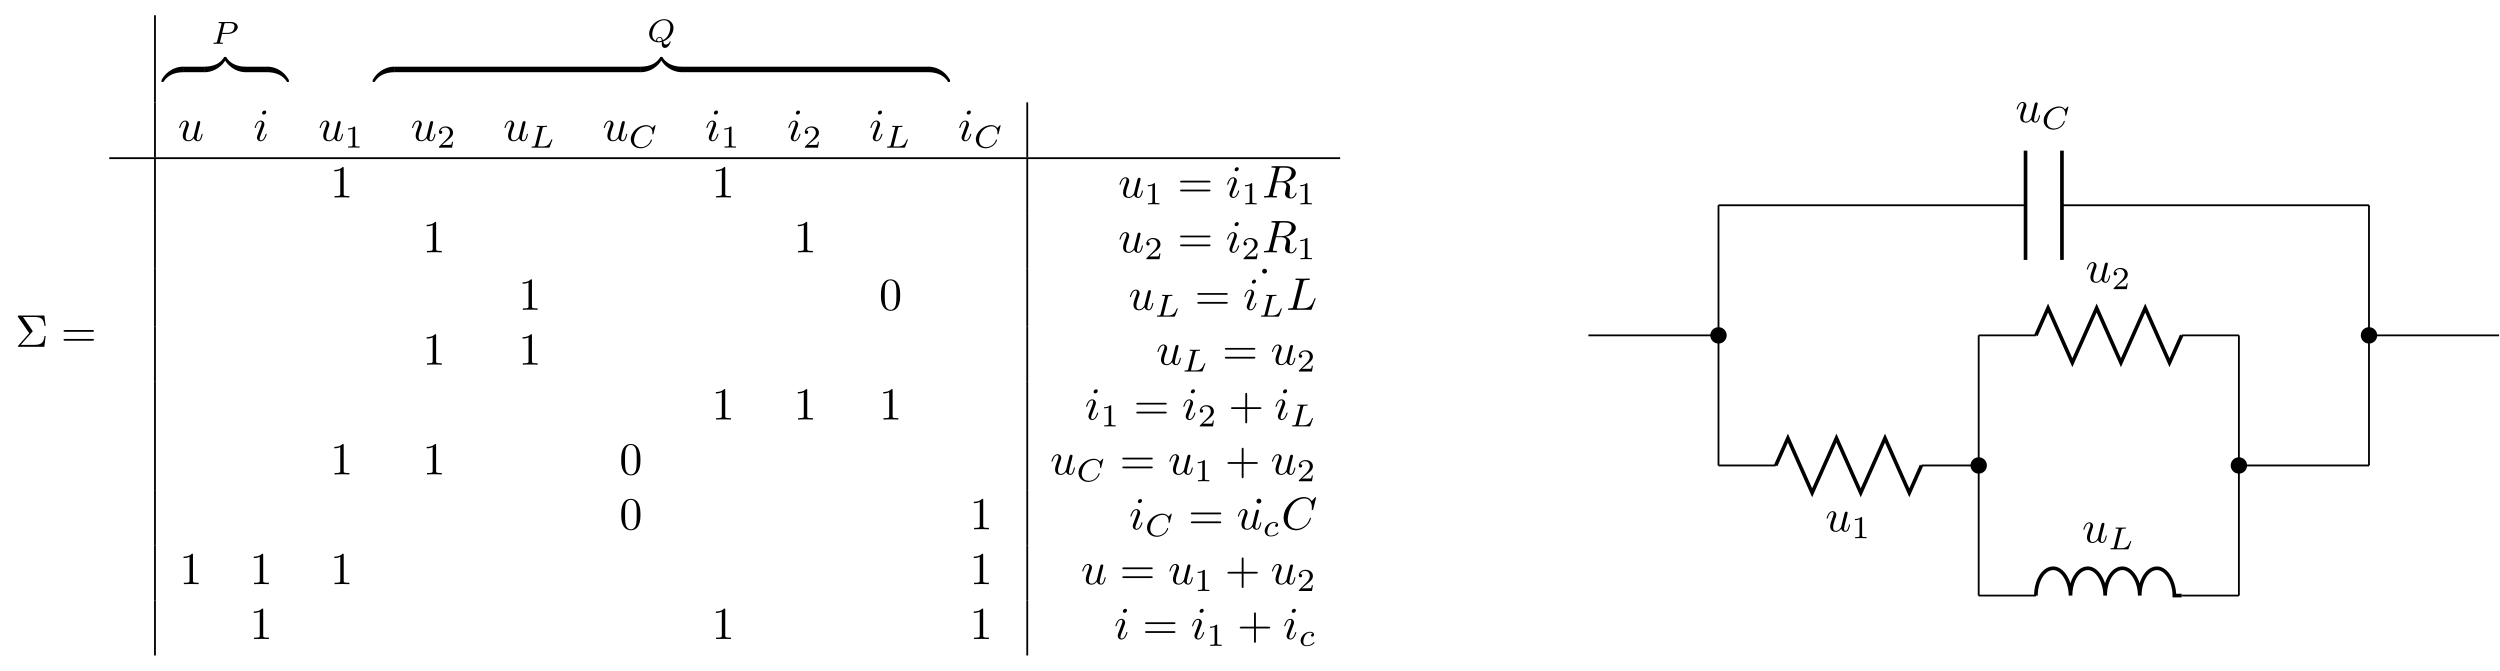
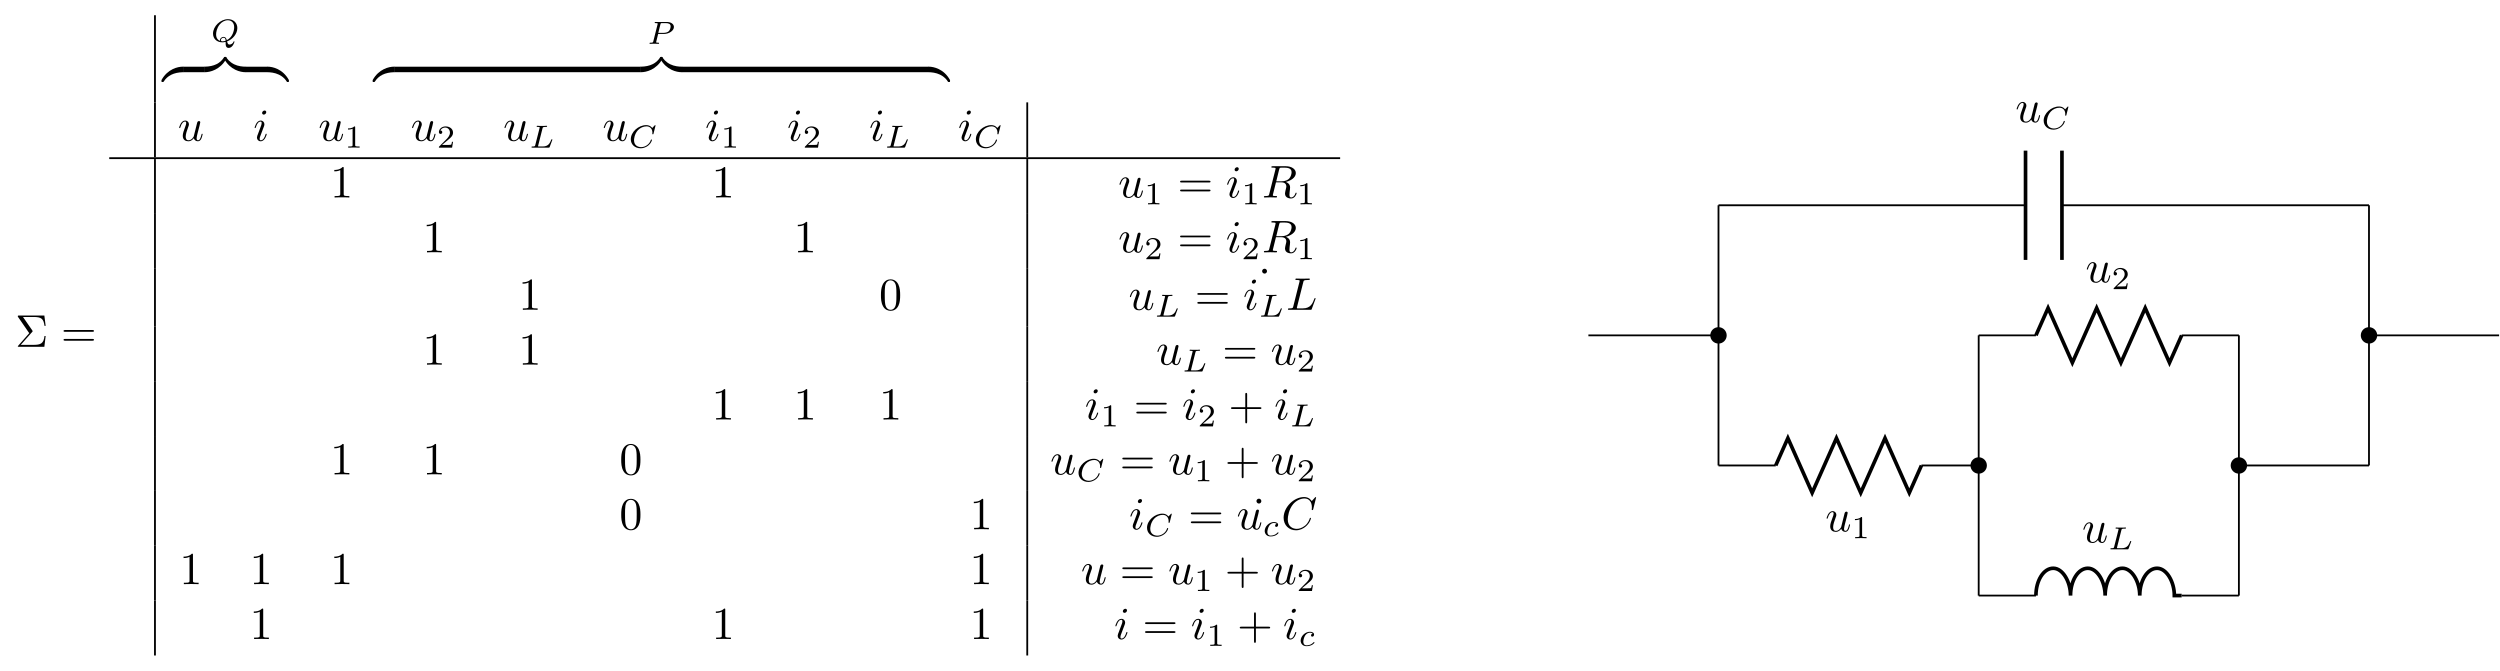
<svg xmlns="http://www.w3.org/2000/svg" xmlns:xlink="http://www.w3.org/1999/xlink" width="544.706pt" height="146.142pt" viewBox="0 0 544.706 146.142" version="1.1">
  <defs>
    <g>
      <symbol overflow="visible" id="glyph0-0">
        <path style="stroke:none;" d="" />
      </symbol>
      <symbol overflow="visible" id="glyph0-1">
        <path style="stroke:none;" d="M 3.484 -0.562 C 3.594 -0.156 3.953 0.109 4.375 0.109 C 4.719 0.109 4.953 -0.125 5.109 -0.438 C 5.281 -0.797 5.406 -1.406 5.406 -1.422 C 5.406 -1.531 5.328 -1.531 5.297 -1.531 C 5.188 -1.531 5.188 -1.484 5.156 -1.344 C 5.016 -0.781 4.828 -0.109 4.406 -0.109 C 4.203 -0.109 4.094 -0.234 4.094 -0.562 C 4.094 -0.781 4.219 -1.25 4.297 -1.609 L 4.578 -2.688 C 4.609 -2.828 4.703 -3.203 4.75 -3.359 C 4.797 -3.594 4.891 -3.969 4.891 -4.031 C 4.891 -4.203 4.75 -4.297 4.609 -4.297 C 4.562 -4.297 4.297 -4.281 4.219 -3.953 C 4.031 -3.219 3.594 -1.469 3.469 -0.953 C 3.453 -0.906 3.062 -0.109 2.328 -0.109 C 1.812 -0.109 1.719 -0.562 1.719 -0.922 C 1.719 -1.484 2 -2.266 2.25 -2.953 C 2.375 -3.266 2.422 -3.406 2.422 -3.594 C 2.422 -4.031 2.109 -4.406 1.609 -4.406 C 0.656 -4.406 0.297 -2.953 0.297 -2.875 C 0.297 -2.766 0.391 -2.766 0.406 -2.766 C 0.516 -2.766 0.516 -2.797 0.562 -2.953 C 0.812 -3.812 1.203 -4.188 1.578 -4.188 C 1.672 -4.188 1.828 -4.172 1.828 -3.859 C 1.828 -3.625 1.719 -3.328 1.656 -3.188 C 1.281 -2.188 1.078 -1.578 1.078 -1.094 C 1.078 -0.141 1.766 0.109 2.297 0.109 C 2.953 0.109 3.312 -0.344 3.484 -0.562 Z " />
      </symbol>
      <symbol overflow="visible" id="glyph0-2">
        <path style="stroke:none;" d="M 2.828 -6.234 C 2.828 -6.438 2.688 -6.594 2.469 -6.594 C 2.188 -6.594 1.922 -6.328 1.922 -6.062 C 1.922 -5.875 2.062 -5.703 2.297 -5.703 C 2.531 -5.703 2.828 -5.938 2.828 -6.234 Z M 2.078 -2.484 C 2.188 -2.766 2.188 -2.797 2.297 -3.062 C 2.375 -3.266 2.422 -3.406 2.422 -3.594 C 2.422 -4.031 2.109 -4.406 1.609 -4.406 C 0.672 -4.406 0.297 -2.953 0.297 -2.875 C 0.297 -2.766 0.391 -2.766 0.406 -2.766 C 0.516 -2.766 0.516 -2.797 0.562 -2.953 C 0.844 -3.891 1.234 -4.188 1.578 -4.188 C 1.656 -4.188 1.828 -4.188 1.828 -3.875 C 1.828 -3.656 1.75 -3.453 1.719 -3.344 C 1.641 -3.094 1.188 -1.938 1.031 -1.5 C 0.922 -1.25 0.797 -0.922 0.797 -0.703 C 0.797 -0.234 1.141 0.109 1.609 0.109 C 2.547 0.109 2.922 -1.328 2.922 -1.422 C 2.922 -1.531 2.828 -1.531 2.797 -1.531 C 2.703 -1.531 2.703 -1.5 2.656 -1.344 C 2.469 -0.719 2.141 -0.109 1.641 -0.109 C 1.469 -0.109 1.391 -0.203 1.391 -0.438 C 1.391 -0.688 1.453 -0.828 1.688 -1.438 Z " />
      </symbol>
      <symbol overflow="visible" id="glyph0-3">
        <path style="stroke:none;" d="M 3.734 -6.125 C 3.797 -6.359 3.828 -6.453 4.016 -6.484 C 4.109 -6.5 4.422 -6.5 4.625 -6.5 C 5.328 -6.5 6.438 -6.5 6.438 -5.516 C 6.438 -5.172 6.281 -4.484 5.891 -4.094 C 5.625 -3.844 5.109 -3.516 4.203 -3.516 L 3.094 -3.516 Z M 5.172 -3.391 C 6.188 -3.609 7.359 -4.312 7.359 -5.312 C 7.359 -6.172 6.469 -6.812 5.156 -6.812 L 2.328 -6.812 C 2.125 -6.812 2.031 -6.812 2.031 -6.609 C 2.031 -6.5 2.125 -6.5 2.312 -6.5 C 2.328 -6.5 2.516 -6.5 2.688 -6.484 C 2.875 -6.453 2.953 -6.453 2.953 -6.312 C 2.953 -6.281 2.953 -6.25 2.922 -6.125 L 1.578 -0.781 C 1.484 -0.391 1.469 -0.312 0.672 -0.312 C 0.5 -0.312 0.406 -0.312 0.406 -0.109 C 0.406 0 0.531 0 0.547 0 C 0.828 0 1.531 -0.031 1.797 -0.031 C 2.078 -0.031 2.797 0 3.078 0 C 3.156 0 3.266 0 3.266 -0.203 C 3.266 -0.312 3.188 -0.312 2.984 -0.312 C 2.625 -0.312 2.344 -0.312 2.344 -0.484 C 2.344 -0.547 2.359 -0.594 2.375 -0.656 L 3.031 -3.297 L 4.219 -3.297 C 5.125 -3.297 5.297 -2.734 5.297 -2.391 C 5.297 -2.25 5.219 -1.938 5.156 -1.703 C 5.094 -1.422 5 -1.062 5 -0.859 C 5 0.219 6.203 0.219 6.328 0.219 C 7.172 0.219 7.531 -0.781 7.531 -0.922 C 7.531 -1.047 7.422 -1.047 7.406 -1.047 C 7.312 -1.047 7.297 -0.984 7.281 -0.906 C 7.031 -0.172 6.594 0 6.375 0 C 6.047 0 5.969 -0.219 5.969 -0.609 C 5.969 -0.922 6.031 -1.422 6.078 -1.75 C 6.094 -1.891 6.109 -2.078 6.109 -2.219 C 6.109 -2.984 5.438 -3.297 5.172 -3.391 Z " />
      </symbol>
      <symbol overflow="visible" id="glyph0-4">
        <path style="stroke:none;" d="M 3.734 -6.031 C 3.812 -6.391 3.844 -6.5 4.781 -6.5 C 5.078 -6.5 5.156 -6.5 5.156 -6.688 C 5.156 -6.812 5.047 -6.812 5 -6.812 C 4.672 -6.812 3.859 -6.781 3.531 -6.781 C 3.234 -6.781 2.5 -6.812 2.203 -6.812 C 2.141 -6.812 2.016 -6.812 2.016 -6.609 C 2.016 -6.5 2.109 -6.5 2.297 -6.5 C 2.312 -6.5 2.5 -6.5 2.672 -6.484 C 2.844 -6.453 2.938 -6.453 2.938 -6.312 C 2.938 -6.281 2.938 -6.25 2.906 -6.125 L 1.562 -0.781 C 1.469 -0.391 1.453 -0.312 0.656 -0.312 C 0.484 -0.312 0.391 -0.312 0.391 -0.109 C 0.391 0 0.484 0 0.656 0 L 5.281 0 C 5.516 0 5.516 0 5.578 -0.172 L 6.375 -2.328 C 6.406 -2.438 6.406 -2.453 6.406 -2.469 C 6.406 -2.5 6.375 -2.578 6.297 -2.578 C 6.203 -2.578 6.188 -2.516 6.125 -2.359 C 5.781 -1.453 5.344 -0.312 3.625 -0.312 L 2.688 -0.312 C 2.547 -0.312 2.516 -0.312 2.469 -0.312 C 2.359 -0.328 2.328 -0.344 2.328 -0.422 C 2.328 -0.453 2.328 -0.469 2.375 -0.641 Z " />
      </symbol>
      <symbol overflow="visible" id="glyph0-5">
        <path style="stroke:none;" d="M 7.578 -6.922 C 7.578 -6.953 7.562 -7.031 7.469 -7.031 C 7.438 -7.031 7.422 -7.016 7.312 -6.906 L 6.625 -6.141 C 6.531 -6.281 6.078 -7.031 4.969 -7.031 C 2.734 -7.031 0.5 -4.828 0.5 -2.516 C 0.5 -0.875 1.672 0.219 3.203 0.219 C 4.062 0.219 4.828 -0.172 5.359 -0.641 C 6.281 -1.453 6.453 -2.359 6.453 -2.391 C 6.453 -2.5 6.344 -2.5 6.328 -2.5 C 6.266 -2.5 6.219 -2.469 6.203 -2.391 C 6.109 -2.109 5.875 -1.391 5.188 -0.812 C 4.5 -0.266 3.875 -0.094 3.359 -0.094 C 2.469 -0.094 1.406 -0.609 1.406 -2.156 C 1.406 -2.734 1.609 -4.344 2.609 -5.516 C 3.219 -6.219 4.156 -6.719 5.047 -6.719 C 6.062 -6.719 6.656 -5.953 6.656 -4.797 C 6.656 -4.391 6.625 -4.391 6.625 -4.281 C 6.625 -4.188 6.734 -4.188 6.766 -4.188 C 6.891 -4.188 6.891 -4.203 6.953 -4.391 Z " />
      </symbol>
      <symbol overflow="visible" id="glyph1-0">
        <path style="stroke:none;" d="" />
      </symbol>
      <symbol overflow="visible" id="glyph1-1">
        <path style="stroke:none;" d="M 2.328 -4.438 C 2.328 -4.625 2.328 -4.625 2.125 -4.625 C 1.672 -4.188 1.047 -4.188 0.766 -4.188 L 0.766 -3.938 C 0.922 -3.938 1.391 -3.938 1.766 -4.125 L 1.766 -0.578 C 1.766 -0.344 1.766 -0.25 1.078 -0.25 L 0.812 -0.25 L 0.812 0 C 0.938 0 1.797 -0.031 2.047 -0.031 C 2.266 -0.031 3.141 0 3.297 0 L 3.297 -0.25 L 3.031 -0.25 C 2.328 -0.25 2.328 -0.344 2.328 -0.578 Z " />
      </symbol>
      <symbol overflow="visible" id="glyph1-2">
        <path style="stroke:none;" d="M 3.516 -1.266 L 3.281 -1.266 C 3.266 -1.109 3.188 -0.703 3.094 -0.641 C 3.047 -0.594 2.516 -0.594 2.406 -0.594 L 1.125 -0.594 C 1.859 -1.234 2.109 -1.438 2.516 -1.766 C 3.031 -2.172 3.516 -2.609 3.516 -3.266 C 3.516 -4.109 2.781 -4.625 1.891 -4.625 C 1.031 -4.625 0.438 -4.016 0.438 -3.375 C 0.438 -3.031 0.734 -2.984 0.812 -2.984 C 0.969 -2.984 1.172 -3.109 1.172 -3.359 C 1.172 -3.484 1.125 -3.734 0.766 -3.734 C 0.984 -4.219 1.453 -4.375 1.781 -4.375 C 2.484 -4.375 2.844 -3.828 2.844 -3.266 C 2.844 -2.656 2.406 -2.188 2.188 -1.938 L 0.516 -0.266 C 0.438 -0.203 0.438 -0.188 0.438 0 L 3.312 0 Z " />
      </symbol>
      <symbol overflow="visible" id="glyph2-0">
        <path style="stroke:none;" d="" />
      </symbol>
      <symbol overflow="visible" id="glyph2-1">
        <path style="stroke:none;" d="M 5.875 -4.812 C 5.875 -4.844 5.859 -4.906 5.781 -4.906 C 5.734 -4.906 5.719 -4.891 5.656 -4.812 L 5.156 -4.281 C 5.094 -4.359 4.703 -4.906 3.844 -4.906 C 2.141 -4.906 0.484 -3.406 0.484 -1.828 C 0.484 -0.688 1.375 0.141 2.625 0.141 C 3 0.141 3.672 0.062 4.391 -0.547 C 4.938 -1.016 5.094 -1.609 5.094 -1.672 C 5.094 -1.766 5.016 -1.766 4.969 -1.766 C 4.891 -1.766 4.875 -1.734 4.844 -1.656 C 4.562 -0.703 3.594 -0.109 2.75 -0.109 C 2 -0.109 1.188 -0.516 1.188 -1.609 C 1.188 -1.812 1.234 -2.906 2.031 -3.797 C 2.516 -4.328 3.25 -4.641 3.906 -4.641 C 4.719 -4.641 5.188 -4.062 5.188 -3.281 C 5.188 -3.094 5.172 -3.031 5.172 -3 C 5.172 -2.906 5.266 -2.906 5.297 -2.906 C 5.406 -2.906 5.406 -2.922 5.438 -3.062 Z " />
      </symbol>
      <symbol overflow="visible" id="glyph2-2">
        <path style="stroke:none;" d="M 2.875 -4.188 C 2.938 -4.438 2.953 -4.516 3.594 -4.516 C 3.812 -4.516 3.875 -4.516 3.875 -4.656 C 3.875 -4.672 3.875 -4.766 3.766 -4.766 C 3.609 -4.766 3.422 -4.75 3.25 -4.734 C 3.078 -4.734 2.859 -4.734 2.688 -4.734 C 2.547 -4.734 2.359 -4.734 2.203 -4.734 C 2.062 -4.734 1.891 -4.766 1.75 -4.766 C 1.719 -4.766 1.609 -4.766 1.609 -4.609 C 1.609 -4.516 1.688 -4.516 1.828 -4.516 C 1.844 -4.516 1.969 -4.516 2.094 -4.5 C 2.25 -4.484 2.266 -4.469 2.266 -4.391 C 2.266 -4.391 2.266 -4.344 2.234 -4.25 L 1.297 -0.547 C 1.234 -0.312 1.219 -0.25 0.688 -0.25 C 0.578 -0.25 0.484 -0.25 0.484 -0.109 C 0.484 0 0.562 0 0.688 0 L 4.188 0 C 4.375 0 4.375 0 4.438 -0.141 C 4.5 -0.328 5.031 -1.672 5.031 -1.734 C 5.031 -1.75 5.016 -1.828 4.906 -1.828 C 4.828 -1.828 4.812 -1.797 4.766 -1.688 C 4.5 -1.031 4.188 -0.25 2.922 -0.25 L 2.125 -0.25 C 1.922 -0.25 1.906 -0.266 1.906 -0.328 C 1.906 -0.328 1.906 -0.359 1.938 -0.469 Z " />
      </symbol>
      <symbol overflow="visible" id="glyph2-3">
+         <path style="stroke:none;" d="M 3.234 0.422 C 3.234 0.875 3.328 1.359 3.906 1.359 C 4.75 1.359 5.156 0.156 5.156 0 C 5.156 -0.047 5.109 -0.094 5.047 -0.094 C 4.984 -0.094 4.969 -0.031 4.953 0 C 4.781 0.484 4.328 0.625 4.094 0.625 C 3.812 0.625 3.672 0.5 3.547 -0.062 C 4.781 -0.5 5.781 -1.734 5.781 -2.969 C 5.781 -4.062 4.984 -4.906 3.75 -4.906 C 2.094 -4.906 0.484 -3.344 0.484 -1.766 C 0.484 -0.641 1.312 0.141 2.516 0.141 C 2.641 0.141 2.875 0.125 3.234 0.047 Z M 2.031 -0.172 C 1.672 -0.297 1.156 -0.656 1.156 -1.594 C 1.156 -2.047 1.297 -2.969 1.938 -3.75 C 2.375 -4.297 3.047 -4.672 3.703 -4.672 C 4.453 -4.672 5.094 -4.172 5.094 -3.156 C 5.094 -2.453 4.766 -0.953 3.484 -0.328 C 3.375 -0.766 3.188 -1.047 2.781 -1.047 C 2.391 -1.047 2 -0.719 2 -0.359 C 2 -0.234 2.016 -0.219 2.031 -0.172 Z M 3.234 -0.203 C 3.094 -0.156 2.828 -0.078 2.562 -0.078 C 2.453 -0.078 2.203 -0.078 2.203 -0.359 C 2.203 -0.625 2.484 -0.859 2.781 -0.859 C 3.031 -0.859 3.219 -0.75 3.234 -0.203 Z " />
+       </symbol>
+       <symbol overflow="visible" id="glyph2-4">
        <path style="stroke:none;" d="M 2.375 -2.156 L 3.641 -2.156 C 4.812 -2.156 5.812 -2.906 5.812 -3.672 C 5.812 -4.266 5.234 -4.766 4.281 -4.766 L 1.844 -4.766 C 1.703 -4.766 1.625 -4.766 1.625 -4.609 C 1.625 -4.516 1.703 -4.516 1.859 -4.516 C 1.969 -4.516 2 -4.516 2.125 -4.5 C 2.266 -4.484 2.266 -4.469 2.266 -4.391 C 2.266 -4.391 2.266 -4.344 2.25 -4.25 L 1.328 -0.578 C 1.25 -0.297 1.25 -0.25 0.703 -0.25 C 0.578 -0.25 0.5 -0.25 0.5 -0.094 C 0.5 -0.094 0.5 0 0.609 0 C 0.812 0 1.312 -0.031 1.516 -0.031 C 1.625 -0.031 1.875 -0.031 2 -0.016 C 2.125 -0.016 2.312 0 2.438 0 C 2.484 0 2.578 0 2.578 -0.156 C 2.578 -0.25 2.5 -0.25 2.359 -0.25 C 2.359 -0.25 2.219 -0.25 2.094 -0.266 C 1.938 -0.281 1.938 -0.297 1.938 -0.375 C 1.938 -0.375 1.938 -0.422 1.969 -0.516 Z M 2.875 -4.266 C 2.938 -4.484 2.938 -4.516 3.234 -4.516 L 4.047 -4.516 C 4.703 -4.516 5.094 -4.312 5.094 -3.812 C 5.094 -3.609 5.016 -3.047 4.672 -2.734 C 4.422 -2.516 4.016 -2.391 3.516 -2.391 L 2.406 -2.391 Z " />
-       </symbol>
-       <symbol overflow="visible" id="glyph2-4">
-         <path style="stroke:none;" d="M 3.234 0.422 C 3.234 0.875 3.328 1.359 3.906 1.359 C 4.75 1.359 5.156 0.156 5.156 0 C 5.156 -0.047 5.109 -0.094 5.047 -0.094 C 4.984 -0.094 4.969 -0.031 4.953 0 C 4.781 0.484 4.328 0.625 4.094 0.625 C 3.812 0.625 3.672 0.5 3.547 -0.062 C 4.781 -0.5 5.781 -1.734 5.781 -2.969 C 5.781 -4.062 4.984 -4.906 3.75 -4.906 C 2.094 -4.906 0.484 -3.344 0.484 -1.766 C 0.484 -0.641 1.312 0.141 2.516 0.141 C 2.641 0.141 2.875 0.125 3.234 0.047 Z M 2.031 -0.172 C 1.672 -0.297 1.156 -0.656 1.156 -1.594 C 1.156 -2.047 1.297 -2.969 1.938 -3.75 C 2.375 -4.297 3.047 -4.672 3.703 -4.672 C 4.453 -4.672 5.094 -4.172 5.094 -3.156 C 5.094 -2.453 4.766 -0.953 3.484 -0.328 C 3.375 -0.766 3.188 -1.047 2.781 -1.047 C 2.391 -1.047 2 -0.719 2 -0.359 C 2 -0.234 2.016 -0.219 2.031 -0.172 Z M 3.234 -0.203 C 3.094 -0.156 2.828 -0.078 2.562 -0.078 C 2.453 -0.078 2.203 -0.078 2.203 -0.359 C 2.203 -0.625 2.484 -0.859 2.781 -0.859 C 3.031 -0.859 3.219 -0.75 3.234 -0.203 Z " />
      </symbol>
      <symbol overflow="visible" id="glyph2-5">
        <path style="stroke:none;" d="M 3.047 -2.672 C 2.797 -2.625 2.703 -2.438 2.703 -2.281 C 2.703 -2.094 2.844 -2.016 2.969 -2.016 C 3.125 -2.016 3.359 -2.125 3.359 -2.469 C 3.359 -2.938 2.828 -3.078 2.453 -3.078 C 1.406 -3.078 0.438 -2.109 0.438 -1.141 C 0.438 -0.547 0.844 0.062 1.719 0.062 C 2.906 0.062 3.453 -0.625 3.453 -0.719 C 3.453 -0.766 3.391 -0.844 3.328 -0.844 C 3.297 -0.844 3.281 -0.828 3.219 -0.766 C 2.672 -0.125 1.859 -0.125 1.734 -0.125 C 1.234 -0.125 1.016 -0.469 1.016 -0.906 C 1.016 -1.094 1.109 -1.859 1.469 -2.344 C 1.734 -2.688 2.094 -2.875 2.453 -2.875 C 2.547 -2.875 2.875 -2.859 3.047 -2.672 Z " />
      </symbol>
      <symbol overflow="visible" id="glyph3-0">
        <path style="stroke:none;" d="" />
      </symbol>
      <symbol overflow="visible" id="glyph3-1">
        <path style="stroke:none;" d="M 3.703 -3.25 C 3.797 -3.344 3.797 -3.391 3.797 -3.406 C 3.797 -3.453 3.766 -3.516 3.734 -3.547 L 1.688 -6.5 L 3.984 -6.5 C 5.672 -6.5 6.172 -6.141 6.375 -4.562 L 6.625 -4.562 L 6.344 -6.812 L 0.812 -6.812 C 0.578 -6.812 0.562 -6.812 0.562 -6.578 L 3.047 -2.969 L 0.672 -0.266 C 0.562 -0.156 0.562 -0.141 0.562 -0.109 C 0.562 0 0.672 0 0.812 0 L 6.344 0 L 6.625 -2.359 L 6.375 -2.359 C 6.203 -0.688 5.516 -0.422 3.953 -0.422 L 1.203 -0.422 Z " />
      </symbol>
      <symbol overflow="visible" id="glyph3-2">
        <path style="stroke:none;" d="M 6.844 -3.266 C 7 -3.266 7.188 -3.266 7.188 -3.453 C 7.188 -3.656 7 -3.656 6.859 -3.656 L 0.891 -3.656 C 0.75 -3.656 0.562 -3.656 0.562 -3.453 C 0.562 -3.266 0.75 -3.266 0.891 -3.266 Z M 6.859 -1.328 C 7 -1.328 7.188 -1.328 7.188 -1.531 C 7.188 -1.719 7 -1.719 6.844 -1.719 L 0.891 -1.719 C 0.75 -1.719 0.562 -1.719 0.562 -1.531 C 0.562 -1.328 0.75 -1.328 0.891 -1.328 Z " />
      </symbol>
      <symbol overflow="visible" id="glyph3-3">
        <path style="stroke:none;" d="M 2.938 -6.375 C 2.938 -6.625 2.938 -6.641 2.703 -6.641 C 2.078 -6 1.203 -6 0.891 -6 L 0.891 -5.688 C 1.094 -5.688 1.672 -5.688 2.188 -5.953 L 2.188 -0.781 C 2.188 -0.422 2.156 -0.312 1.266 -0.312 L 0.953 -0.312 L 0.953 0 C 1.297 -0.031 2.156 -0.031 2.562 -0.031 C 2.953 -0.031 3.828 -0.031 4.172 0 L 4.172 -0.312 L 3.859 -0.312 C 2.953 -0.312 2.938 -0.422 2.938 -0.781 Z " />
      </symbol>
      <symbol overflow="visible" id="glyph3-4">
        <path style="stroke:none;" d="M 4.578 -3.188 C 4.578 -3.984 4.531 -4.781 4.188 -5.516 C 3.734 -6.484 2.906 -6.641 2.5 -6.641 C 1.891 -6.641 1.172 -6.375 0.75 -5.453 C 0.438 -4.766 0.391 -3.984 0.391 -3.188 C 0.391 -2.438 0.422 -1.547 0.844 -0.781 C 1.266 0.016 2 0.219 2.484 0.219 C 3.016 0.219 3.781 0.016 4.219 -0.938 C 4.531 -1.625 4.578 -2.406 4.578 -3.188 Z M 2.484 0 C 2.094 0 1.5 -0.25 1.328 -1.203 C 1.219 -1.797 1.219 -2.719 1.219 -3.312 C 1.219 -3.953 1.219 -4.609 1.297 -5.141 C 1.484 -6.328 2.234 -6.422 2.484 -6.422 C 2.812 -6.422 3.469 -6.234 3.656 -5.25 C 3.766 -4.688 3.766 -3.938 3.766 -3.312 C 3.766 -2.562 3.766 -1.891 3.656 -1.25 C 3.5 -0.297 2.938 0 2.484 0 Z " />
      </symbol>
      <symbol overflow="visible" id="glyph3-5">
        <path style="stroke:none;" d="M 1.906 -6.141 C 1.906 -6.406 1.688 -6.672 1.391 -6.672 C 1.047 -6.672 0.844 -6.391 0.844 -6.141 C 0.844 -5.875 1.078 -5.609 1.375 -5.609 C 1.719 -5.609 1.906 -5.891 1.906 -6.141 Z " />
      </symbol>
      <symbol overflow="visible" id="glyph3-6">
        <path style="stroke:none;" d="M 4.078 -2.297 L 6.859 -2.297 C 7 -2.297 7.188 -2.297 7.188 -2.5 C 7.188 -2.688 7 -2.688 6.859 -2.688 L 4.078 -2.688 L 4.078 -5.484 C 4.078 -5.625 4.078 -5.812 3.875 -5.812 C 3.672 -5.812 3.672 -5.625 3.672 -5.484 L 3.672 -2.688 L 0.891 -2.688 C 0.75 -2.688 0.562 -2.688 0.562 -2.5 C 0.562 -2.297 0.75 -2.297 0.891 -2.297 L 3.672 -2.297 L 3.672 0.5 C 3.672 0.641 3.672 0.828 3.875 0.828 C 4.078 0.828 4.078 0.641 4.078 0.5 Z " />
      </symbol>
      <symbol overflow="visible" id="glyph4-0">
        <path style="stroke:none;" d="" />
      </symbol>
      <symbol overflow="visible" id="glyph4-1">
        <path style="stroke:none;" d="M 4.578 -0.922 C 4.578 -1.188 4.578 -1.203 4.375 -1.203 C 3.359 -1.203 1.109 -0.719 -0.234 1.719 L -0.234 1.875 C -0.234 2.125 -0.234 2.141 0 2.141 C 0.188 2.141 0.203 2.125 0.25 2.047 C 1.062 0.75 2.438 0.047 4.469 0 C 4.578 0 4.578 -0.062 4.578 -0.281 Z " />
      </symbol>
      <symbol overflow="visible" id="glyph4-2">
        <path style="stroke:none;" d="M 4.719 -3.078 C 4.719 -3.312 4.719 -3.328 4.484 -3.328 C 4.297 -3.328 4.281 -3.312 4.234 -3.25 C 3.422 -1.938 2.047 -1.234 0.016 -1.203 C -0.094 -1.203 -0.094 -1.125 -0.094 -0.922 L -0.094 -0.281 C -0.094 -0.016 -0.094 0 0.109 0 C 1.125 0 3.375 -0.484 4.719 -2.906 Z " />
      </symbol>
      <symbol overflow="visible" id="glyph4-3">
        <path style="stroke:none;" d="M 4.578 -0.922 C 4.578 -1.141 4.578 -1.203 4.453 -1.203 C 3.844 -1.203 2.844 -1.281 1.953 -1.719 C 0.875 -2.266 0.469 -2.891 0.219 -3.281 C 0.188 -3.328 0.125 -3.328 0 -3.328 C -0.234 -3.328 -0.234 -3.312 -0.234 -3.078 L -0.234 -2.906 C 1.109 -0.469 3.359 0 4.375 0 C 4.578 0 4.578 -0.016 4.578 -0.281 Z " />
      </symbol>
      <symbol overflow="visible" id="glyph4-4">
        <path style="stroke:none;" d="M 4.719 1.719 C 3.375 -0.734 1.125 -1.203 0.109 -1.203 C -0.094 -1.203 -0.094 -1.188 -0.094 -0.922 L -0.094 -0.281 C -0.094 -0.047 -0.094 0 0.047 0 C 0.641 0.016 1.641 0.094 2.531 0.531 C 3.609 1.062 4.016 1.688 4.266 2.078 C 4.297 2.141 4.359 2.141 4.484 2.141 C 4.719 2.141 4.719 2.125 4.719 1.875 Z " />
      </symbol>
    </g>
    <clipPath id="clip1">
      <path d="M 345 44 L 544.707 44 L 544.707 130 L 345 130 Z " />
    </clipPath>
  </defs>
  <g id="surface1">
    <g clip-path="url(#clip1)" clip-rule="nonzero">
      <path style="fill:none;stroke-width:0.399;stroke-linecap:butt;stroke-linejoin:miter;stroke:rgb(0%,0%,0%);stroke-opacity:1;stroke-miterlimit:10;" d="M -28.346 28.348 L -14.174 28.348 M -14.174 28.348 L 0.002 28.348 M 0.002 0 L 12.474 0 M 44.22 0 L 56.693 0 M 0.002 0 L 0.002 56.695 M 0.002 56.695 L 66.9 56.695 M 74.834 56.695 L 141.732 56.695 M 141.732 56.695 L 141.732 0 M 56.693 0 L 56.693 -28.348 M 56.693 -28.348 L 69.166 -28.348 M 100.916 -28.348 L 113.388 -28.348 M 113.388 -28.348 L 113.388 0 M 56.693 0 L 56.693 28.348 M 56.693 28.348 L 69.166 28.348 M 100.916 28.348 L 113.388 28.348 M 113.388 28.348 L 113.388 0 M 113.388 0 L 113.388 0 M 113.388 0 L 113.388 0 M 113.388 0 L 141.732 0 M 141.732 28.348 L 155.908 28.348 M 155.908 28.348 L 170.08 28.348 " transform="matrix(1,0,0,-1,374.428,101.418)" />
    </g>
    <path style="fill-rule:nonzero;fill:rgb(0%,0%,0%);fill-opacity:1;stroke-width:0.399;stroke-linecap:butt;stroke-linejoin:miter;stroke:rgb(0%,0%,0%);stroke-opacity:1;stroke-miterlimit:10;" d="M 1.588 28.348 C 1.588 29.223 0.877 29.934 0.002 29.934 C -0.877 29.934 -1.588 29.223 -1.588 28.348 C -1.588 27.469 -0.877 26.758 0.002 26.758 C 0.877 26.758 1.588 27.469 1.588 28.348 Z " transform="matrix(1,0,0,-1,374.428,101.418)" />
    <path style="fill:none;stroke-width:0.797;stroke-linecap:butt;stroke-linejoin:miter;stroke:rgb(0%,0%,0%);stroke-opacity:1;stroke-miterlimit:10;" d="M 12.474 0 L 15.119 5.953 L 20.408 -5.953 L 25.701 5.953 L 30.994 -5.953 L 36.283 5.953 L 41.576 -5.953 L 44.22 0 " transform="matrix(1,0,0,-1,374.428,101.418)" />
    <g style="fill:rgb(0%,0%,0%);fill-opacity:1;">
      <use xlink:href="#glyph0-1" x="397.688" y="115.775" />
    </g>
    <g style="fill:rgb(0%,0%,0%);fill-opacity:1;">
      <use xlink:href="#glyph1-1" x="403.392" y="117.269" />
    </g>
    <path style="fill-rule:nonzero;fill:rgb(0%,0%,0%);fill-opacity:1;stroke-width:0.399;stroke-linecap:butt;stroke-linejoin:miter;stroke:rgb(0%,0%,0%);stroke-opacity:1;stroke-miterlimit:10;" d="M 58.279 0 C 58.279 0.875 57.572 1.586 56.693 1.586 C 55.818 1.586 55.107 0.875 55.107 0 C 55.107 -0.875 55.818 -1.586 56.693 -1.586 C 57.572 -1.586 58.279 -0.875 58.279 0 Z " transform="matrix(1,0,0,-1,374.428,101.418)" />
    <path style="fill:none;stroke-width:0.797;stroke-linecap:butt;stroke-linejoin:miter;stroke:rgb(0%,0%,0%);stroke-opacity:1;stroke-miterlimit:10;" d="M 66.9 68.598 L 66.9 44.789 M 74.834 68.598 L 74.834 44.789 " transform="matrix(1,0,0,-1,374.428,101.418)" />
    <g style="fill:rgb(0%,0%,0%);fill-opacity:1;">
      <use xlink:href="#glyph0-1" x="439.092" y="26.614" />
    </g>
    <g style="fill:rgb(0%,0%,0%);fill-opacity:1;">
      <use xlink:href="#glyph2-1" x="444.795" y="28.109" />
    </g>
    <path style="fill:none;stroke-width:0.797;stroke-linecap:butt;stroke-linejoin:miter;stroke:rgb(0%,0%,0%);stroke-opacity:1;stroke-miterlimit:10;" d="M 69.166 -28.348 C 69.166 -25.043 70.845 -22.395 72.935 -22.395 C 75.029 -22.395 76.705 -25.371 76.705 -28.348 C 76.705 -25.043 78.385 -22.395 80.478 -22.395 C 82.568 -22.395 84.248 -25.371 84.248 -28.348 C 84.248 -25.043 85.924 -22.395 88.017 -22.395 C 90.107 -22.395 91.787 -25.371 91.787 -28.348 C 91.787 -25.043 93.463 -22.395 95.556 -22.395 C 97.65 -22.395 99.326 -25.371 99.326 -28.348 L 100.916 -28.348 " transform="matrix(1,0,0,-1,374.428,101.418)" />
    <g style="fill:rgb(0%,0%,0%);fill-opacity:1;">
      <use xlink:href="#glyph0-1" x="453.634" y="118.202" />
    </g>
    <g style="fill:rgb(0%,0%,0%);fill-opacity:1;">
      <use xlink:href="#glyph2-2" x="459.337" y="119.696" />
    </g>
    <path style="fill:none;stroke-width:0.797;stroke-linecap:butt;stroke-linejoin:miter;stroke:rgb(0%,0%,0%);stroke-opacity:1;stroke-miterlimit:10;" d="M 69.166 28.348 L 71.81 34.301 L 77.103 22.395 L 82.396 34.301 L 87.685 22.395 L 92.978 34.301 L 98.267 22.395 L 100.916 28.348 " transform="matrix(1,0,0,-1,374.428,101.418)" />
    <g style="fill:rgb(0%,0%,0%);fill-opacity:1;">
      <use xlink:href="#glyph0-1" x="454.381" y="61.509" />
    </g>
    <g style="fill:rgb(0%,0%,0%);fill-opacity:1;">
      <use xlink:href="#glyph1-2" x="460.084" y="63.003" />
    </g>
    <path style="fill-rule:nonzero;fill:rgb(0%,0%,0%);fill-opacity:1;stroke-width:0.399;stroke-linecap:butt;stroke-linejoin:miter;stroke:rgb(0%,0%,0%);stroke-opacity:1;stroke-miterlimit:10;" d="M 114.974 0 C 114.974 0.875 114.263 1.586 113.388 1.586 C 112.51 1.586 111.799 0.875 111.799 0 C 111.799 -0.875 112.51 -1.586 113.388 -1.586 C 114.263 -1.586 114.974 -0.875 114.974 0 Z " transform="matrix(1,0,0,-1,374.428,101.418)" />
    <path style="fill-rule:nonzero;fill:rgb(0%,0%,0%);fill-opacity:1;stroke-width:0.399;stroke-linecap:butt;stroke-linejoin:miter;stroke:rgb(0%,0%,0%);stroke-opacity:1;stroke-miterlimit:10;" d="M 143.322 28.348 C 143.322 29.223 142.611 29.934 141.732 29.934 C 140.857 29.934 140.146 29.223 140.146 28.348 C 140.146 27.469 140.857 26.758 141.732 26.758 C 142.611 26.758 143.322 27.469 143.322 28.348 Z " transform="matrix(1,0,0,-1,374.428,101.418)" />
    <g style="fill:rgb(0%,0%,0%);fill-opacity:1;">
      <use xlink:href="#glyph3-1" x="3.32" y="75.562" />
    </g>
    <g style="fill:rgb(0%,0%,0%);fill-opacity:1;">
      <use xlink:href="#glyph3-2" x="13.285" y="75.562" />
    </g>
    <path style="fill:none;stroke-width:0.398;stroke-linecap:butt;stroke-linejoin:miter;stroke:rgb(0%,0%,0%);stroke-opacity:1;stroke-miterlimit:10;" d="M -0 0 L -0 18.985 " transform="matrix(1,0,0,-1,33.762,22.305)" />
    <g style="fill:rgb(0%,0%,0%);fill-opacity:1;">
-       <use xlink:href="#glyph2-3" x="45.994" y="9.553" />
+       <use xlink:href="#glyph2-3" x="45.929" y="9.083" />
    </g>
    <g style="fill:rgb(0%,0%,0%);fill-opacity:1;">
      <use xlink:href="#glyph4-1" x="35.418" y="15.73" />
    </g>
    <path style=" stroke:none;fill-rule:nonzero;fill:rgb(0%,0%,0%);fill-opacity:1;" d="M 39.902 15.73 L 44.582 15.73 L 44.582 14.535 L 39.902 14.535 Z " />
    <g style="fill:rgb(0%,0%,0%);fill-opacity:1;">
      <use xlink:href="#glyph4-2" x="44.583" y="15.73" />
      <use xlink:href="#glyph4-3" x="49.066" y="15.73" />
    </g>
    <path style=" stroke:none;fill-rule:nonzero;fill:rgb(0%,0%,0%);fill-opacity:1;" d="M 53.551 15.73 L 58.23 15.73 L 58.23 14.535 L 53.551 14.535 Z " />
    <g style="fill:rgb(0%,0%,0%);fill-opacity:1;">
      <use xlink:href="#glyph4-4" x="58.232" y="15.73" />
    </g>
    <g style="fill:rgb(0%,0%,0%);fill-opacity:1;">
-       <use xlink:href="#glyph2-4" x="140.959" y="9.083" />
+       <use xlink:href="#glyph2-4" x="141.024" y="9.553" />
    </g>
    <g style="fill:rgb(0%,0%,0%);fill-opacity:1;">
      <use xlink:href="#glyph4-1" x="81.431" y="15.73" />
    </g>
    <path style=" stroke:none;fill-rule:nonzero;fill:rgb(0%,0%,0%);fill-opacity:1;" d="M 85.914 15.73 L 139.613 15.73 L 139.613 14.535 L 85.914 14.535 Z " />
    <g style="fill:rgb(0%,0%,0%);fill-opacity:1;">
      <use xlink:href="#glyph4-2" x="139.613" y="15.73" />
      <use xlink:href="#glyph4-3" x="144.096" y="15.73" />
    </g>
    <path style=" stroke:none;fill-rule:nonzero;fill:rgb(0%,0%,0%);fill-opacity:1;" d="M 148.578 15.73 L 202.277 15.73 L 202.277 14.535 L 148.578 14.535 Z " />
    <g style="fill:rgb(0%,0%,0%);fill-opacity:1;">
      <use xlink:href="#glyph4-4" x="202.278" y="15.73" />
    </g>
    <path style="fill:none;stroke-width:0.398;stroke-linecap:butt;stroke-linejoin:miter;stroke:rgb(0%,0%,0%);stroke-opacity:1;stroke-miterlimit:10;" d="M -0 -0.002 L -0 11.955 " transform="matrix(1,0,0,-1,33.762,34.26)" />
    <g style="fill:rgb(0%,0%,0%);fill-opacity:1;">
      <use xlink:href="#glyph0-1" x="38.743" y="30.674" />
    </g>
    <g style="fill:rgb(0%,0%,0%);fill-opacity:1;">
      <use xlink:href="#glyph0-2" x="55.186" y="30.674" />
    </g>
    <g style="fill:rgb(0%,0%,0%);fill-opacity:1;">
      <use xlink:href="#glyph0-1" x="69.348" y="30.674" />
    </g>
    <g style="fill:rgb(0%,0%,0%);fill-opacity:1;">
      <use xlink:href="#glyph1-1" x="75.056" y="32.168" />
    </g>
    <g style="fill:rgb(0%,0%,0%);fill-opacity:1;">
      <use xlink:href="#glyph0-1" x="89.488" y="30.674" />
    </g>
    <g style="fill:rgb(0%,0%,0%);fill-opacity:1;">
      <use xlink:href="#glyph1-2" x="95.191" y="32.168" />
    </g>
    <g style="fill:rgb(0%,0%,0%);fill-opacity:1;">
      <use xlink:href="#glyph0-1" x="109.623" y="30.674" />
    </g>
    <g style="fill:rgb(0%,0%,0%);fill-opacity:1;">
      <use xlink:href="#glyph2-2" x="115.326" y="32.168" />
    </g>
    <g style="fill:rgb(0%,0%,0%);fill-opacity:1;">
      <use xlink:href="#glyph0-1" x="131.253" y="30.674" />
    </g>
    <g style="fill:rgb(0%,0%,0%);fill-opacity:1;">
      <use xlink:href="#glyph2-1" x="136.956" y="32.168" />
    </g>
    <g style="fill:rgb(0%,0%,0%);fill-opacity:1;">
      <use xlink:href="#glyph0-2" x="153.619" y="30.674" />
    </g>
    <g style="fill:rgb(0%,0%,0%);fill-opacity:1;">
      <use xlink:href="#glyph1-1" x="157.052" y="32.168" />
    </g>
    <g style="fill:rgb(0%,0%,0%);fill-opacity:1;">
      <use xlink:href="#glyph0-2" x="171.484" y="30.674" />
    </g>
    <g style="fill:rgb(0%,0%,0%);fill-opacity:1;">
      <use xlink:href="#glyph1-2" x="174.916" y="32.168" />
    </g>
    <g style="fill:rgb(0%,0%,0%);fill-opacity:1;">
      <use xlink:href="#glyph0-2" x="189.348" y="30.674" />
    </g>
    <g style="fill:rgb(0%,0%,0%);fill-opacity:1;">
      <use xlink:href="#glyph2-2" x="192.78" y="32.168" />
    </g>
    <g style="fill:rgb(0%,0%,0%);fill-opacity:1;">
      <use xlink:href="#glyph0-2" x="208.707" y="30.674" />
    </g>
    <g style="fill:rgb(0%,0%,0%);fill-opacity:1;">
      <use xlink:href="#glyph2-1" x="212.139" y="32.168" />
    </g>
    <path style="fill:none;stroke-width:0.398;stroke-linecap:butt;stroke-linejoin:miter;stroke:rgb(0%,0%,0%);stroke-opacity:1;stroke-miterlimit:10;" d="M -0.001 -0.002 L -0.001 11.955 " transform="matrix(1,0,0,-1,223.821,34.26)" />
    <path style="fill:none;stroke-width:0.398;stroke-linecap:butt;stroke-linejoin:miter;stroke:rgb(0%,0%,0%);stroke-opacity:1;stroke-miterlimit:10;" d="M 0.002 -0.001 L 268.193 -0.001 " transform="matrix(1,0,0,-1,23.799,34.46)" />
    <path style="fill:none;stroke-width:0.398;stroke-linecap:butt;stroke-linejoin:miter;stroke:rgb(0%,0%,0%);stroke-opacity:1;stroke-miterlimit:10;" d="M -0 0.001 L -0 11.954 " transform="matrix(1,0,0,-1,33.762,46.614)" />
    <g style="fill:rgb(0%,0%,0%);fill-opacity:1;">
      <use xlink:href="#glyph3-3" x="71.948" y="43.027" />
    </g>
    <g style="fill:rgb(0%,0%,0%);fill-opacity:1;">
      <use xlink:href="#glyph3-3" x="155.08" y="43.027" />
    </g>
    <path style="fill:none;stroke-width:0.398;stroke-linecap:butt;stroke-linejoin:miter;stroke:rgb(0%,0%,0%);stroke-opacity:1;stroke-miterlimit:10;" d="M -0.001 0.001 L -0.001 11.954 " transform="matrix(1,0,0,-1,223.821,46.614)" />
    <g style="fill:rgb(0%,0%,0%);fill-opacity:1;">
      <use xlink:href="#glyph0-1" x="243.62" y="43.027" />
    </g>
    <g style="fill:rgb(0%,0%,0%);fill-opacity:1;">
      <use xlink:href="#glyph1-1" x="249.323" y="44.522" />
    </g>
    <g style="fill:rgb(0%,0%,0%);fill-opacity:1;">
      <use xlink:href="#glyph3-2" x="256.56" y="43.027" />
    </g>
    <g style="fill:rgb(0%,0%,0%);fill-opacity:1;">
      <use xlink:href="#glyph0-2" x="267.076" y="43.027" />
    </g>
    <g style="fill:rgb(0%,0%,0%);fill-opacity:1;">
      <use xlink:href="#glyph1-1" x="270.508" y="44.522" />
    </g>
    <g style="fill:rgb(0%,0%,0%);fill-opacity:1;">
      <use xlink:href="#glyph0-3" x="274.978" y="43.027" />
    </g>
    <g style="fill:rgb(0%,0%,0%);fill-opacity:1;">
      <use xlink:href="#glyph1-1" x="282.542" y="44.522" />
    </g>
    <path style="fill:none;stroke-width:0.398;stroke-linecap:butt;stroke-linejoin:miter;stroke:rgb(0%,0%,0%);stroke-opacity:1;stroke-miterlimit:10;" d="M -0 -0.001 L -0 11.956 " transform="matrix(1,0,0,-1,33.762,58.569)" />
    <g style="fill:rgb(0%,0%,0%);fill-opacity:1;">
      <use xlink:href="#glyph3-3" x="92.084" y="54.983" />
    </g>
    <g style="fill:rgb(0%,0%,0%);fill-opacity:1;">
      <use xlink:href="#glyph3-3" x="172.94" y="54.983" />
    </g>
    <path style="fill:none;stroke-width:0.398;stroke-linecap:butt;stroke-linejoin:miter;stroke:rgb(0%,0%,0%);stroke-opacity:1;stroke-miterlimit:10;" d="M -0.001 -0.001 L -0.001 11.956 " transform="matrix(1,0,0,-1,223.821,58.569)" />
    <g style="fill:rgb(0%,0%,0%);fill-opacity:1;">
      <use xlink:href="#glyph0-1" x="243.62" y="54.983" />
    </g>
    <g style="fill:rgb(0%,0%,0%);fill-opacity:1;">
      <use xlink:href="#glyph1-2" x="249.323" y="56.477" />
    </g>
    <g style="fill:rgb(0%,0%,0%);fill-opacity:1;">
      <use xlink:href="#glyph3-2" x="256.56" y="54.983" />
    </g>
    <g style="fill:rgb(0%,0%,0%);fill-opacity:1;">
      <use xlink:href="#glyph0-2" x="267.076" y="54.983" />
    </g>
    <g style="fill:rgb(0%,0%,0%);fill-opacity:1;">
      <use xlink:href="#glyph1-2" x="270.508" y="56.477" />
    </g>
    <g style="fill:rgb(0%,0%,0%);fill-opacity:1;">
      <use xlink:href="#glyph0-3" x="274.978" y="54.983" />
    </g>
    <g style="fill:rgb(0%,0%,0%);fill-opacity:1;">
      <use xlink:href="#glyph1-1" x="282.542" y="56.477" />
    </g>
    <path style="fill:none;stroke-width:0.398;stroke-linecap:butt;stroke-linejoin:miter;stroke:rgb(0%,0%,0%);stroke-opacity:1;stroke-miterlimit:10;" d="M -0 0.001 L -0 12.521 " transform="matrix(1,0,0,-1,33.762,71.091)" />
    <g style="fill:rgb(0%,0%,0%);fill-opacity:1;">
      <use xlink:href="#glyph3-3" x="112.966" y="67.504" />
    </g>
    <g style="fill:rgb(0%,0%,0%);fill-opacity:1;">
      <use xlink:href="#glyph3-4" x="191.551" y="67.504" />
    </g>
    <path style="fill:none;stroke-width:0.398;stroke-linecap:butt;stroke-linejoin:miter;stroke:rgb(0%,0%,0%);stroke-opacity:1;stroke-miterlimit:10;" d="M -0.001 0.001 L -0.001 12.521 " transform="matrix(1,0,0,-1,223.821,71.091)" />
    <g style="fill:rgb(0%,0%,0%);fill-opacity:1;">
      <use xlink:href="#glyph0-1" x="245.885" y="67.504" />
    </g>
    <g style="fill:rgb(0%,0%,0%);fill-opacity:1;">
      <use xlink:href="#glyph2-2" x="251.588" y="68.998" />
    </g>
    <g style="fill:rgb(0%,0%,0%);fill-opacity:1;">
      <use xlink:href="#glyph3-2" x="260.319" y="67.504" />
    </g>
    <g style="fill:rgb(0%,0%,0%);fill-opacity:1;">
      <use xlink:href="#glyph3-5" x="274.15" y="65.223" />
    </g>
    <g style="fill:rgb(0%,0%,0%);fill-opacity:1;">
      <use xlink:href="#glyph0-2" x="270.835" y="67.504" />
    </g>
    <g style="fill:rgb(0%,0%,0%);fill-opacity:1;">
      <use xlink:href="#glyph2-2" x="274.268" y="68.998" />
    </g>
    <g style="fill:rgb(0%,0%,0%);fill-opacity:1;">
      <use xlink:href="#glyph0-4" x="280.231" y="67.504" />
    </g>
    <path style="fill:none;stroke-width:0.398;stroke-linecap:butt;stroke-linejoin:miter;stroke:rgb(0%,0%,0%);stroke-opacity:1;stroke-miterlimit:10;" d="M -0 -0.001 L -0 11.956 " transform="matrix(1,0,0,-1,33.762,83.046)" />
    <g style="fill:rgb(0%,0%,0%);fill-opacity:1;">
      <use xlink:href="#glyph3-3" x="92.084" y="79.459" />
    </g>
    <g style="fill:rgb(0%,0%,0%);fill-opacity:1;">
      <use xlink:href="#glyph3-3" x="112.966" y="79.459" />
    </g>
    <path style="fill:none;stroke-width:0.398;stroke-linecap:butt;stroke-linejoin:miter;stroke:rgb(0%,0%,0%);stroke-opacity:1;stroke-miterlimit:10;" d="M -0.001 -0.001 L -0.001 11.956 " transform="matrix(1,0,0,-1,223.821,83.046)" />
    <g style="fill:rgb(0%,0%,0%);fill-opacity:1;">
      <use xlink:href="#glyph0-1" x="251.889" y="79.459" />
    </g>
    <g style="fill:rgb(0%,0%,0%);fill-opacity:1;">
      <use xlink:href="#glyph2-2" x="257.592" y="80.953" />
    </g>
    <g style="fill:rgb(0%,0%,0%);fill-opacity:1;">
      <use xlink:href="#glyph3-2" x="266.323" y="79.459" />
    </g>
    <g style="fill:rgb(0%,0%,0%);fill-opacity:1;">
      <use xlink:href="#glyph0-1" x="276.839" y="79.459" />
    </g>
    <g style="fill:rgb(0%,0%,0%);fill-opacity:1;">
      <use xlink:href="#glyph1-2" x="282.542" y="80.953" />
    </g>
    <path style="fill:none;stroke-width:0.398;stroke-linecap:butt;stroke-linejoin:miter;stroke:rgb(0%,0%,0%);stroke-opacity:1;stroke-miterlimit:10;" d="M -0 0.001 L -0 11.954 " transform="matrix(1,0,0,-1,33.762,95.001)" />
    <g style="fill:rgb(0%,0%,0%);fill-opacity:1;">
      <use xlink:href="#glyph3-3" x="155.08" y="91.414" />
    </g>
    <g style="fill:rgb(0%,0%,0%);fill-opacity:1;">
      <use xlink:href="#glyph3-3" x="172.943" y="91.414" />
    </g>
    <g style="fill:rgb(0%,0%,0%);fill-opacity:1;">
      <use xlink:href="#glyph3-3" x="191.553" y="91.414" />
    </g>
    <path style="fill:none;stroke-width:0.398;stroke-linecap:butt;stroke-linejoin:miter;stroke:rgb(0%,0%,0%);stroke-opacity:1;stroke-miterlimit:10;" d="M -0.001 0.001 L -0.001 11.954 " transform="matrix(1,0,0,-1,223.821,95.001)" />
    <g style="fill:rgb(0%,0%,0%);fill-opacity:1;">
      <use xlink:href="#glyph0-2" x="236.352" y="91.414" />
    </g>
    <g style="fill:rgb(0%,0%,0%);fill-opacity:1;">
      <use xlink:href="#glyph1-1" x="239.785" y="92.909" />
    </g>
    <g style="fill:rgb(0%,0%,0%);fill-opacity:1;">
      <use xlink:href="#glyph3-2" x="247.021" y="91.414" />
    </g>
    <g style="fill:rgb(0%,0%,0%);fill-opacity:1;">
      <use xlink:href="#glyph0-2" x="257.537" y="91.414" />
    </g>
    <g style="fill:rgb(0%,0%,0%);fill-opacity:1;">
      <use xlink:href="#glyph1-2" x="260.97" y="92.909" />
    </g>
    <g style="fill:rgb(0%,0%,0%);fill-opacity:1;">
      <use xlink:href="#glyph3-6" x="267.653" y="91.414" />
    </g>
    <g style="fill:rgb(0%,0%,0%);fill-opacity:1;">
      <use xlink:href="#glyph0-2" x="277.616" y="91.414" />
    </g>
    <g style="fill:rgb(0%,0%,0%);fill-opacity:1;">
      <use xlink:href="#glyph2-2" x="281.048" y="92.909" />
    </g>
    <path style="fill:none;stroke-width:0.398;stroke-linecap:butt;stroke-linejoin:miter;stroke:rgb(0%,0%,0%);stroke-opacity:1;stroke-miterlimit:10;" d="M -0 -0.001 L -0 11.956 " transform="matrix(1,0,0,-1,33.762,106.956)" />
    <g style="fill:rgb(0%,0%,0%);fill-opacity:1;">
      <use xlink:href="#glyph3-3" x="71.948" y="103.369" />
    </g>
    <g style="fill:rgb(0%,0%,0%);fill-opacity:1;">
      <use xlink:href="#glyph3-3" x="92.082" y="103.369" />
    </g>
    <g style="fill:rgb(0%,0%,0%);fill-opacity:1;">
      <use xlink:href="#glyph3-4" x="134.961" y="103.369" />
    </g>
    <path style="fill:none;stroke-width:0.398;stroke-linecap:butt;stroke-linejoin:miter;stroke:rgb(0%,0%,0%);stroke-opacity:1;stroke-miterlimit:10;" d="M -0.001 -0.001 L -0.001 11.956 " transform="matrix(1,0,0,-1,223.821,106.956)" />
    <g style="fill:rgb(0%,0%,0%);fill-opacity:1;">
      <use xlink:href="#glyph0-1" x="228.802" y="103.369" />
    </g>
    <g style="fill:rgb(0%,0%,0%);fill-opacity:1;">
      <use xlink:href="#glyph2-1" x="234.506" y="104.864" />
    </g>
    <g style="fill:rgb(0%,0%,0%);fill-opacity:1;">
      <use xlink:href="#glyph3-2" x="243.974" y="103.369" />
    </g>
    <g style="fill:rgb(0%,0%,0%);fill-opacity:1;">
      <use xlink:href="#glyph0-1" x="254.49" y="103.369" />
    </g>
    <g style="fill:rgb(0%,0%,0%);fill-opacity:1;">
      <use xlink:href="#glyph1-1" x="260.193" y="104.864" />
    </g>
    <g style="fill:rgb(0%,0%,0%);fill-opacity:1;">
      <use xlink:href="#glyph3-6" x="266.876" y="103.369" />
    </g>
    <g style="fill:rgb(0%,0%,0%);fill-opacity:1;">
      <use xlink:href="#glyph0-1" x="276.839" y="103.369" />
    </g>
    <g style="fill:rgb(0%,0%,0%);fill-opacity:1;">
      <use xlink:href="#glyph1-2" x="282.542" y="104.864" />
    </g>
    <path style="fill:none;stroke-width:0.398;stroke-linecap:butt;stroke-linejoin:miter;stroke:rgb(0%,0%,0%);stroke-opacity:1;stroke-miterlimit:10;" d="M -0 0.001 L -0 11.954 " transform="matrix(1,0,0,-1,33.762,118.911)" />
    <g style="fill:rgb(0%,0%,0%);fill-opacity:1;">
      <use xlink:href="#glyph3-4" x="134.964" y="115.325" />
    </g>
    <g style="fill:rgb(0%,0%,0%);fill-opacity:1;">
      <use xlink:href="#glyph3-3" x="211.287" y="115.325" />
    </g>
    <path style="fill:none;stroke-width:0.398;stroke-linecap:butt;stroke-linejoin:miter;stroke:rgb(0%,0%,0%);stroke-opacity:1;stroke-miterlimit:10;" d="M -0.001 0.001 L -0.001 11.954 " transform="matrix(1,0,0,-1,223.821,118.911)" />
    <g style="fill:rgb(0%,0%,0%);fill-opacity:1;">
      <use xlink:href="#glyph0-2" x="246" y="115.325" />
    </g>
    <g style="fill:rgb(0%,0%,0%);fill-opacity:1;">
      <use xlink:href="#glyph2-1" x="249.432" y="116.819" />
    </g>
    <g style="fill:rgb(0%,0%,0%);fill-opacity:1;">
      <use xlink:href="#glyph3-2" x="258.901" y="115.325" />
    </g>
    <g style="fill:rgb(0%,0%,0%);fill-opacity:1;">
      <use xlink:href="#glyph3-5" x="272.916" y="115.325" />
    </g>
    <g style="fill:rgb(0%,0%,0%);fill-opacity:1;">
      <use xlink:href="#glyph0-1" x="269.417" y="115.325" />
    </g>
    <g style="fill:rgb(0%,0%,0%);fill-opacity:1;">
      <use xlink:href="#glyph2-5" x="275.12" y="116.819" />
    </g>
    <g style="fill:rgb(0%,0%,0%);fill-opacity:1;">
      <use xlink:href="#glyph0-5" x="279.178" y="115.325" />
    </g>
    <path style="fill:none;stroke-width:0.398;stroke-linecap:butt;stroke-linejoin:miter;stroke:rgb(0%,0%,0%);stroke-opacity:1;stroke-miterlimit:10;" d="M -0 -0.001 L -0 11.956 " transform="matrix(1,0,0,-1,33.762,130.866)" />
    <g style="fill:rgb(0%,0%,0%);fill-opacity:1;">
      <use xlink:href="#glyph3-3" x="39.104" y="127.28" />
    </g>
    <g style="fill:rgb(0%,0%,0%);fill-opacity:1;">
      <use xlink:href="#glyph3-3" x="54.407" y="127.28" />
    </g>
    <g style="fill:rgb(0%,0%,0%);fill-opacity:1;">
      <use xlink:href="#glyph3-3" x="71.951" y="127.28" />
    </g>
    <g style="fill:rgb(0%,0%,0%);fill-opacity:1;">
      <use xlink:href="#glyph3-3" x="211.278" y="127.28" />
    </g>
    <path style="fill:none;stroke-width:0.398;stroke-linecap:butt;stroke-linejoin:miter;stroke:rgb(0%,0%,0%);stroke-opacity:1;stroke-miterlimit:10;" d="M -0.001 -0.001 L -0.001 11.956 " transform="matrix(1,0,0,-1,223.821,130.866)" />
    <g style="fill:rgb(0%,0%,0%);fill-opacity:1;">
      <use xlink:href="#glyph0-1" x="235.503" y="127.28" />
    </g>
    <g style="fill:rgb(0%,0%,0%);fill-opacity:1;">
      <use xlink:href="#glyph3-2" x="243.974" y="127.28" />
    </g>
    <g style="fill:rgb(0%,0%,0%);fill-opacity:1;">
      <use xlink:href="#glyph0-1" x="254.49" y="127.28" />
    </g>
    <g style="fill:rgb(0%,0%,0%);fill-opacity:1;">
      <use xlink:href="#glyph1-1" x="260.193" y="128.774" />
    </g>
    <g style="fill:rgb(0%,0%,0%);fill-opacity:1;">
      <use xlink:href="#glyph3-6" x="266.876" y="127.28" />
    </g>
    <g style="fill:rgb(0%,0%,0%);fill-opacity:1;">
      <use xlink:href="#glyph0-1" x="276.839" y="127.28" />
    </g>
    <g style="fill:rgb(0%,0%,0%);fill-opacity:1;">
      <use xlink:href="#glyph1-2" x="282.542" y="128.774" />
    </g>
    <path style="fill:none;stroke-width:0.398;stroke-linecap:butt;stroke-linejoin:miter;stroke:rgb(0%,0%,0%);stroke-opacity:1;stroke-miterlimit:10;" d="M -0 0.002 L -0 11.955 " transform="matrix(1,0,0,-1,33.762,142.822)" />
    <g style="fill:rgb(0%,0%,0%);fill-opacity:1;">
      <use xlink:href="#glyph3-3" x="54.409" y="139.235" />
    </g>
    <g style="fill:rgb(0%,0%,0%);fill-opacity:1;">
      <use xlink:href="#glyph3-3" x="155.081" y="139.235" />
    </g>
    <g style="fill:rgb(0%,0%,0%);fill-opacity:1;">
      <use xlink:href="#glyph3-3" x="211.28" y="139.235" />
    </g>
    <path style="fill:none;stroke-width:0.398;stroke-linecap:butt;stroke-linejoin:miter;stroke:rgb(0%,0%,0%);stroke-opacity:1;stroke-miterlimit:10;" d="M -0.001 0.002 L -0.001 11.955 " transform="matrix(1,0,0,-1,223.821,142.822)" />
    <g style="fill:rgb(0%,0%,0%);fill-opacity:1;">
      <use xlink:href="#glyph0-2" x="242.727" y="139.235" />
    </g>
    <g style="fill:rgb(0%,0%,0%);fill-opacity:1;">
      <use xlink:href="#glyph3-2" x="248.927" y="139.235" />
    </g>
    <g style="fill:rgb(0%,0%,0%);fill-opacity:1;">
      <use xlink:href="#glyph0-2" x="259.443" y="139.235" />
    </g>
    <g style="fill:rgb(0%,0%,0%);fill-opacity:1;">
      <use xlink:href="#glyph1-1" x="262.875" y="140.729" />
    </g>
    <g style="fill:rgb(0%,0%,0%);fill-opacity:1;">
      <use xlink:href="#glyph3-6" x="269.558" y="139.235" />
    </g>
    <g style="fill:rgb(0%,0%,0%);fill-opacity:1;">
      <use xlink:href="#glyph0-2" x="279.521" y="139.235" />
    </g>
    <g style="fill:rgb(0%,0%,0%);fill-opacity:1;">
      <use xlink:href="#glyph2-5" x="282.953" y="140.729" />
    </g>
  </g>
</svg>
